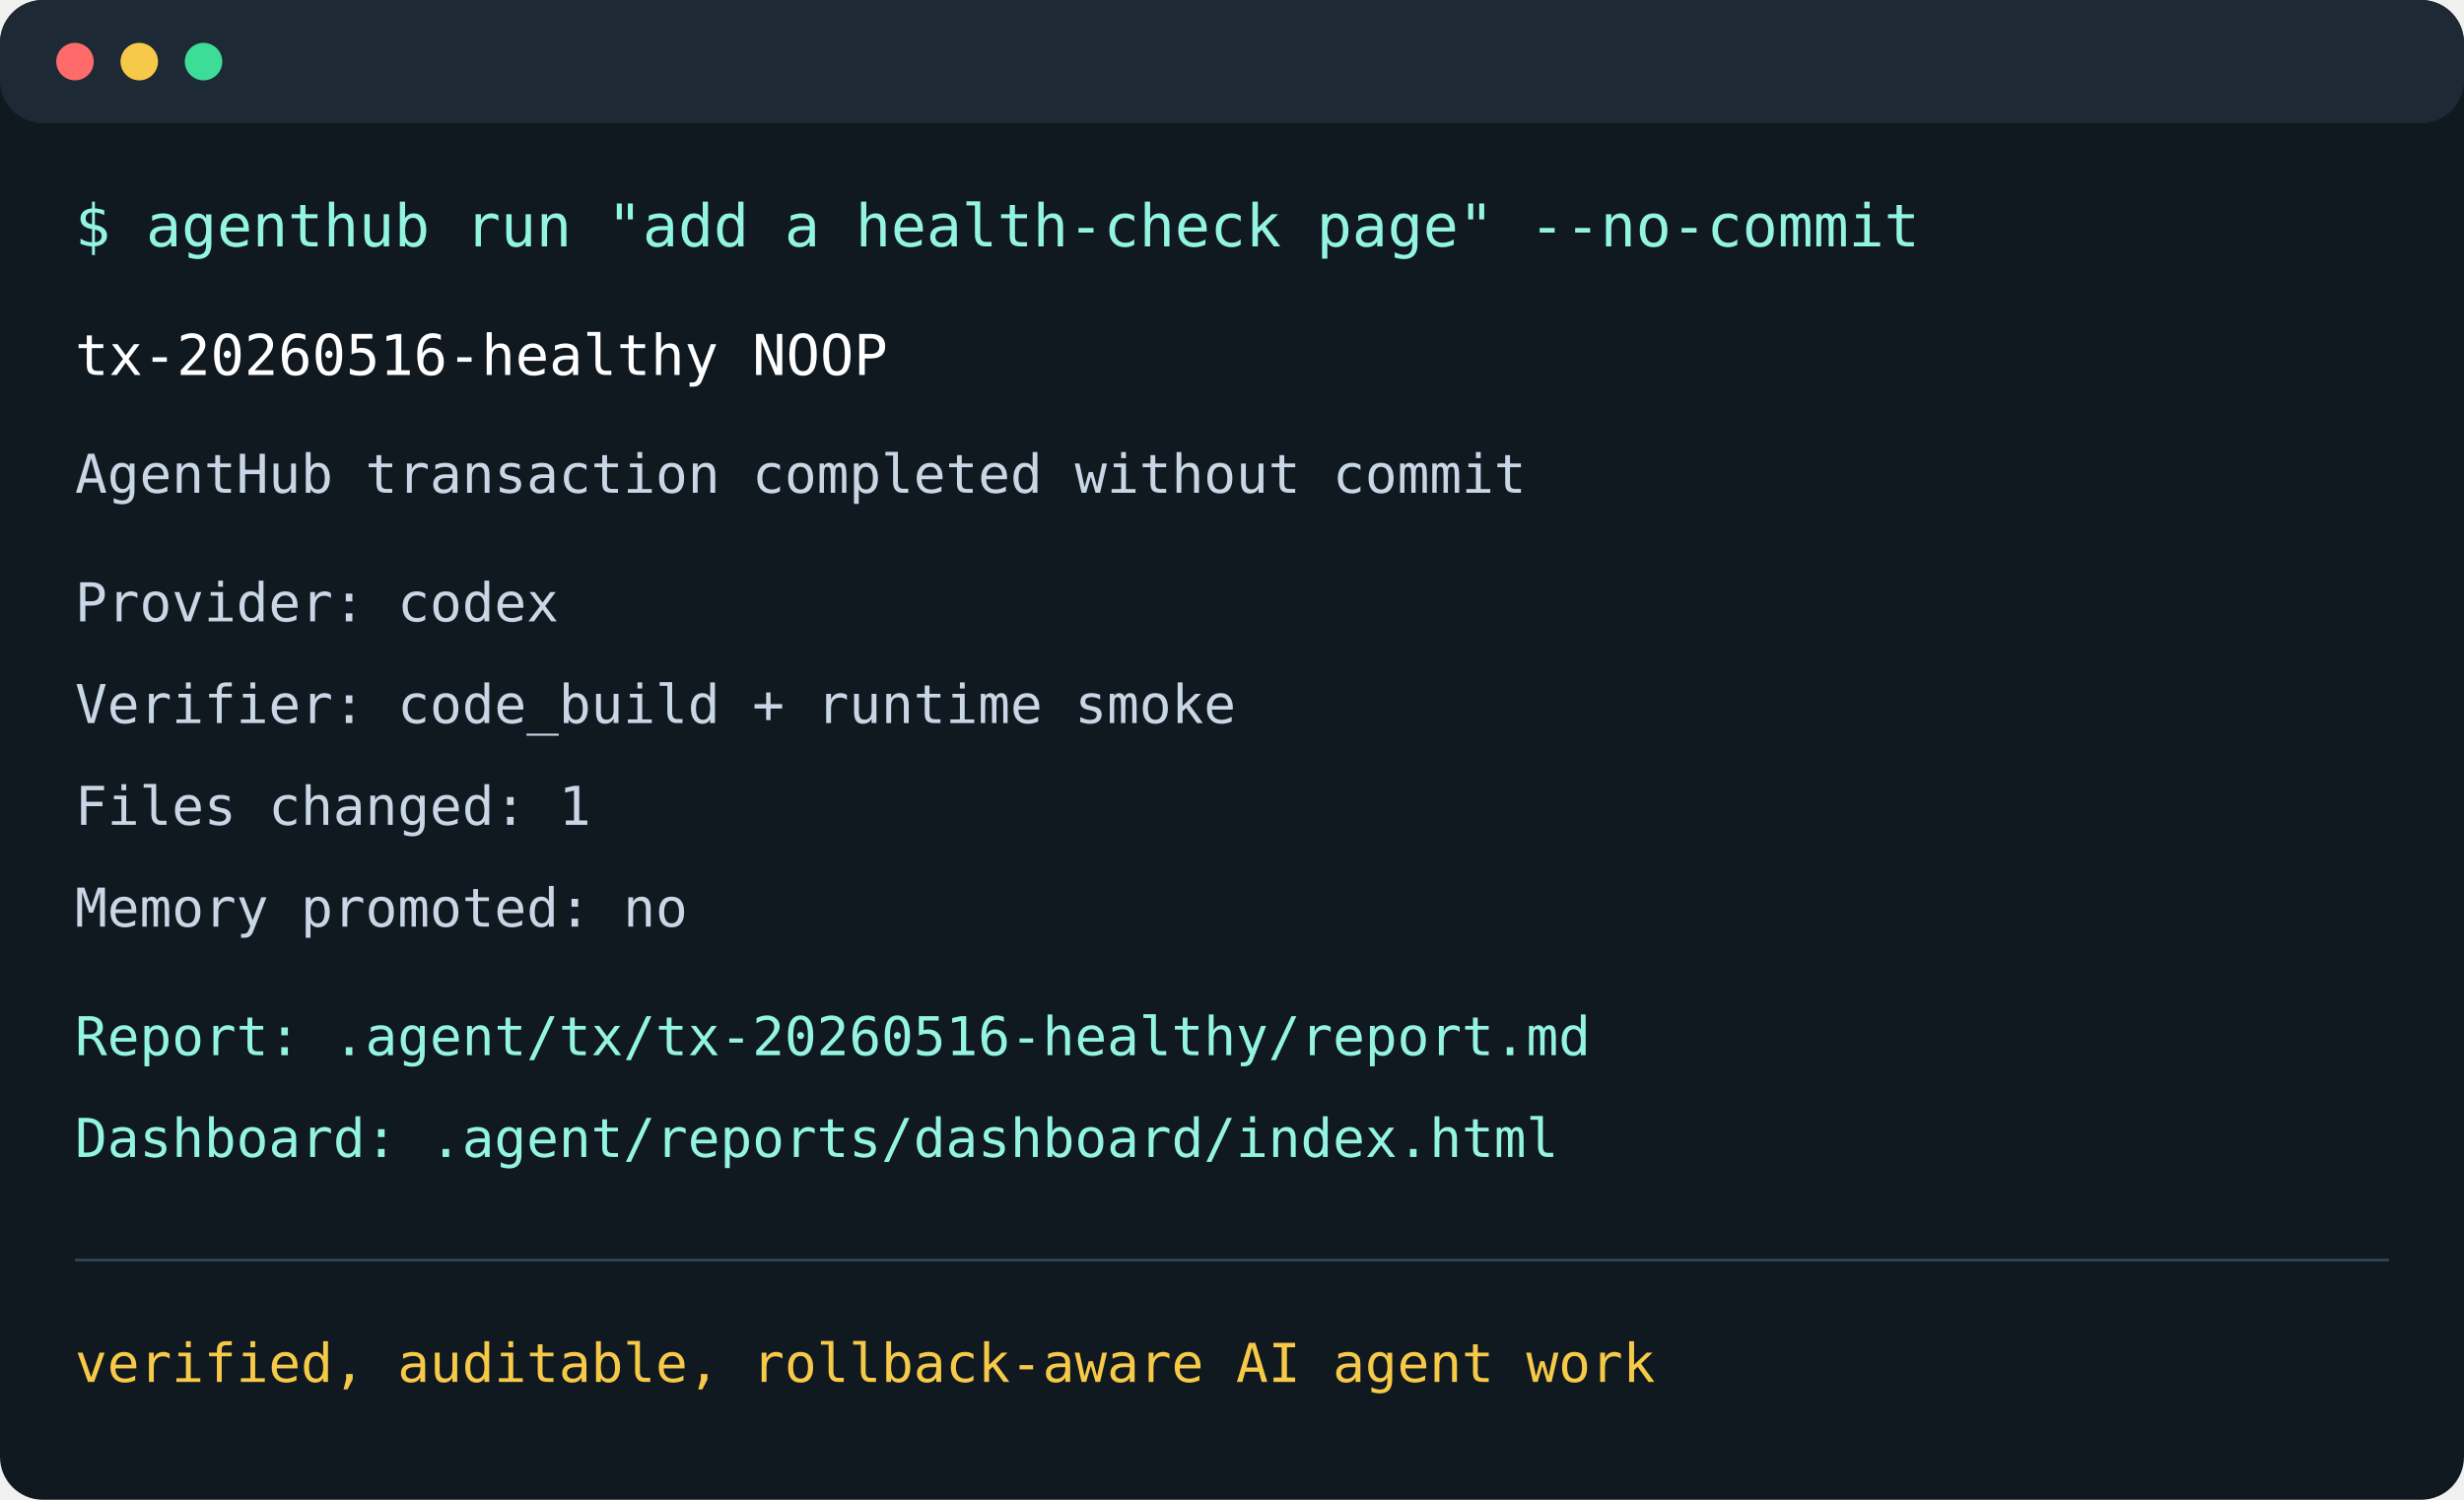
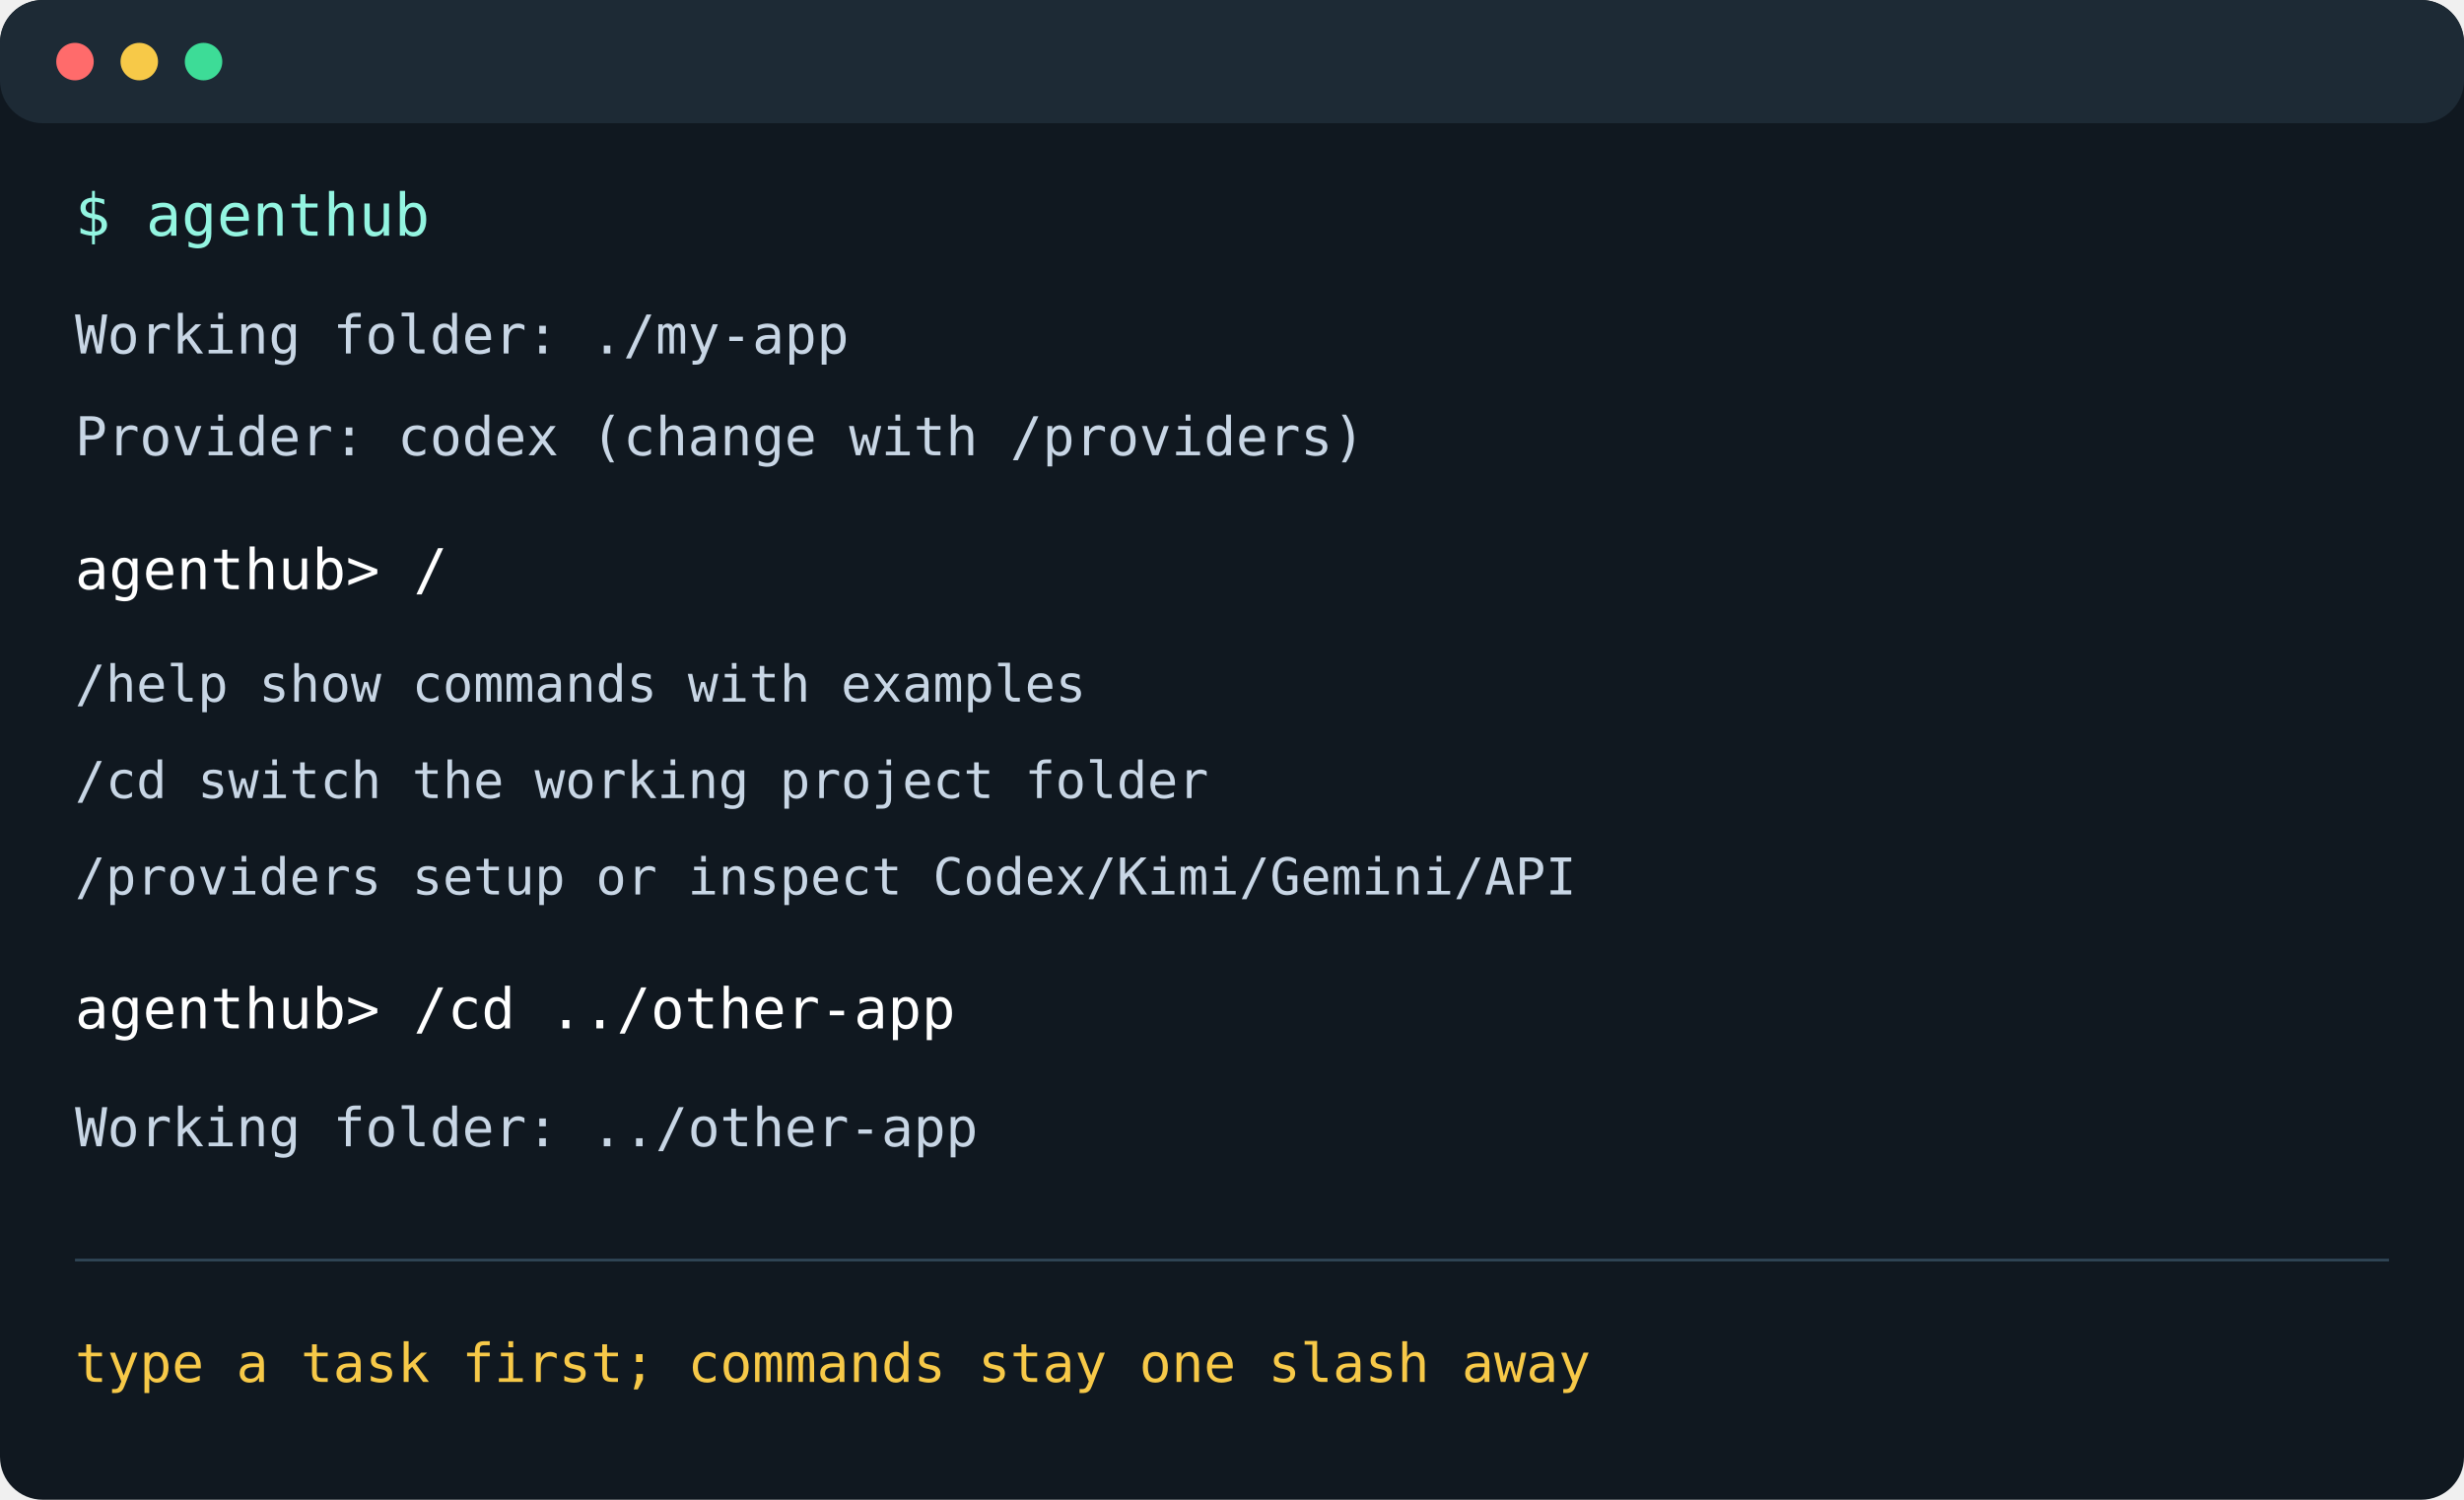
<svg xmlns="http://www.w3.org/2000/svg" width="920" height="560" viewBox="0 0 920 560" role="img" aria-labelledby="title desc">
  <rect width="920" height="560" rx="16" fill="#101820" />
  <rect x="0" y="0" width="920" height="46" rx="16" fill="#1d2a35" />
  <circle cx="28" cy="23" r="7" fill="#ff6b6b" />
  <circle cx="52" cy="23" r="7" fill="#f7c948" />
  <circle cx="76" cy="23" r="7" fill="#3ddc97" />
-   <text x="28" y="92" fill="#93f5e1" font-family="ui-monospace, SFMono-Regular, Menlo, Consolas, monospace" font-size="22">$ agenthub run "add a health-check page" --no-commit</text>
-   <text x="28" y="140" fill="#ffffff" font-family="ui-monospace, SFMono-Regular, Menlo, Consolas, monospace" font-size="21">tx-20260516-healthy NOOP</text>
-   <text x="28" y="184" fill="#c8d6e5" font-family="ui-monospace, SFMono-Regular, Menlo, Consolas, monospace" font-size="20">AgentHub transaction completed without commit</text>
-   <text x="28" y="232" fill="#c8d6e5" font-family="ui-monospace, SFMono-Regular, Menlo, Consolas, monospace" font-size="20">Provider: codex</text>
-   <text x="28" y="270" fill="#c8d6e5" font-family="ui-monospace, SFMono-Regular, Menlo, Consolas, monospace" font-size="20">Verifier: code_build + runtime smoke</text>
-   <text x="28" y="308" fill="#c8d6e5" font-family="ui-monospace, SFMono-Regular, Menlo, Consolas, monospace" font-size="20">Files changed: 1</text>
-   <text x="28" y="346" fill="#c8d6e5" font-family="ui-monospace, SFMono-Regular, Menlo, Consolas, monospace" font-size="20">Memory promoted: no</text>
-   <text x="28" y="394" fill="#93f5e1" font-family="ui-monospace, SFMono-Regular, Menlo, Consolas, monospace" font-size="20">Report: .agent/tx/tx-20260516-healthy/report.md</text>
-   <text x="28" y="432" fill="#93f5e1" font-family="ui-monospace, SFMono-Regular, Menlo, Consolas, monospace" font-size="20">Dashboard: .agent/reports/dashboard/index.html</text>
+   <text x="28" y="88" fill="#93f5e1" font-family="ui-monospace, SFMono-Regular, Menlo, Consolas, monospace" font-size="22">$ agenthub</text>
+   <text x="28" y="132" fill="#c8d6e5" font-family="ui-monospace, SFMono-Regular, Menlo, Consolas, monospace" font-size="20">Working folder: ./my-app</text>
+   <text x="28" y="170" fill="#c8d6e5" font-family="ui-monospace, SFMono-Regular, Menlo, Consolas, monospace" font-size="20">Provider: codex  (change with /providers)</text>
+   <text x="28" y="220" fill="#ffffff" font-family="ui-monospace, SFMono-Regular, Menlo, Consolas, monospace" font-size="21">agenthub&gt; /</text>
+   <text x="28" y="262" fill="#c8d6e5" font-family="ui-monospace, SFMono-Regular, Menlo, Consolas, monospace" font-size="19">/help       show commands with examples</text>
+   <text x="28" y="298" fill="#c8d6e5" font-family="ui-monospace, SFMono-Regular, Menlo, Consolas, monospace" font-size="19">/cd         switch the working project folder</text>
+   <text x="28" y="334" fill="#c8d6e5" font-family="ui-monospace, SFMono-Regular, Menlo, Consolas, monospace" font-size="19">/providers  setup or inspect Codex/Kimi/Gemini/API</text>
+   <text x="28" y="384" fill="#ffffff" font-family="ui-monospace, SFMono-Regular, Menlo, Consolas, monospace" font-size="21">agenthub&gt; /cd ../other-app</text>
+   <text x="28" y="428" fill="#c8d6e5" font-family="ui-monospace, SFMono-Regular, Menlo, Consolas, monospace" font-size="20">Working folder: ../other-app</text>
  <rect x="28" y="470" width="864" height="1" fill="#304657" />
-   <text x="28" y="516" fill="#f7c948" font-family="ui-monospace, SFMono-Regular, Menlo, Consolas, monospace" font-size="20">verified, auditable, rollback-aware AI agent work</text>
+   <text x="28" y="516" fill="#f7c948" font-family="ui-monospace, SFMono-Regular, Menlo, Consolas, monospace" font-size="20">type a task first; commands stay one slash away</text>
</svg>
